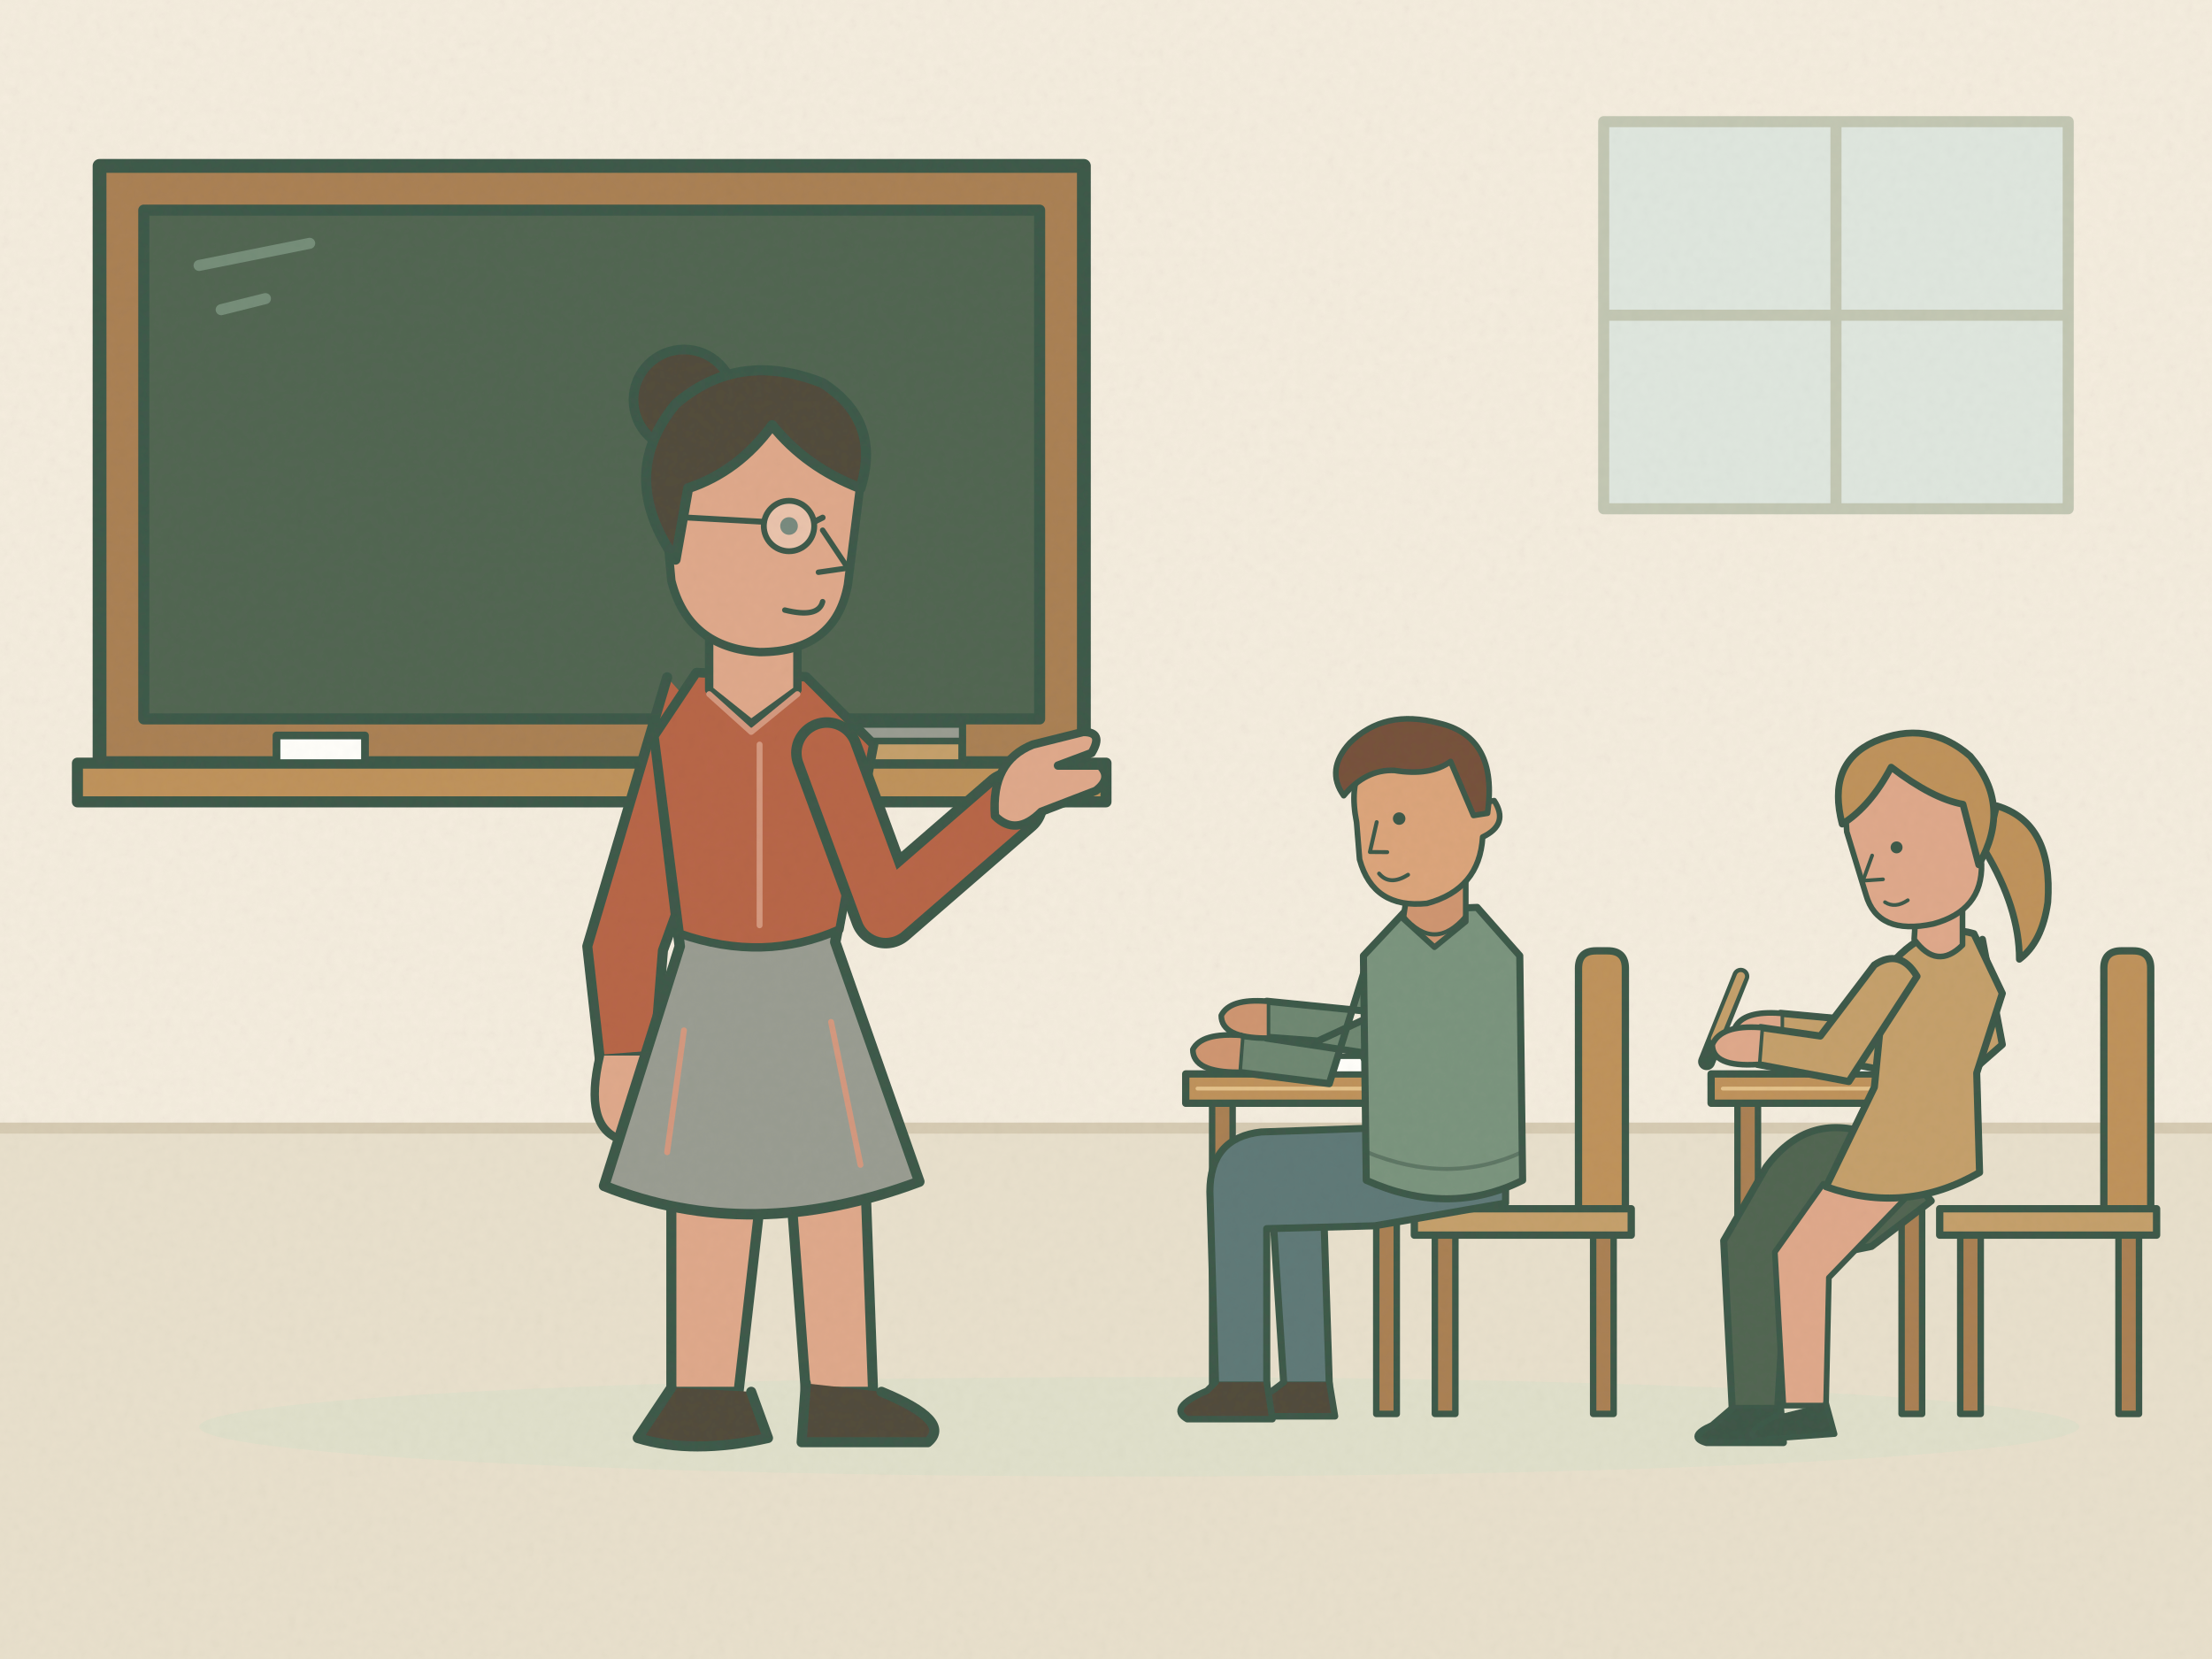
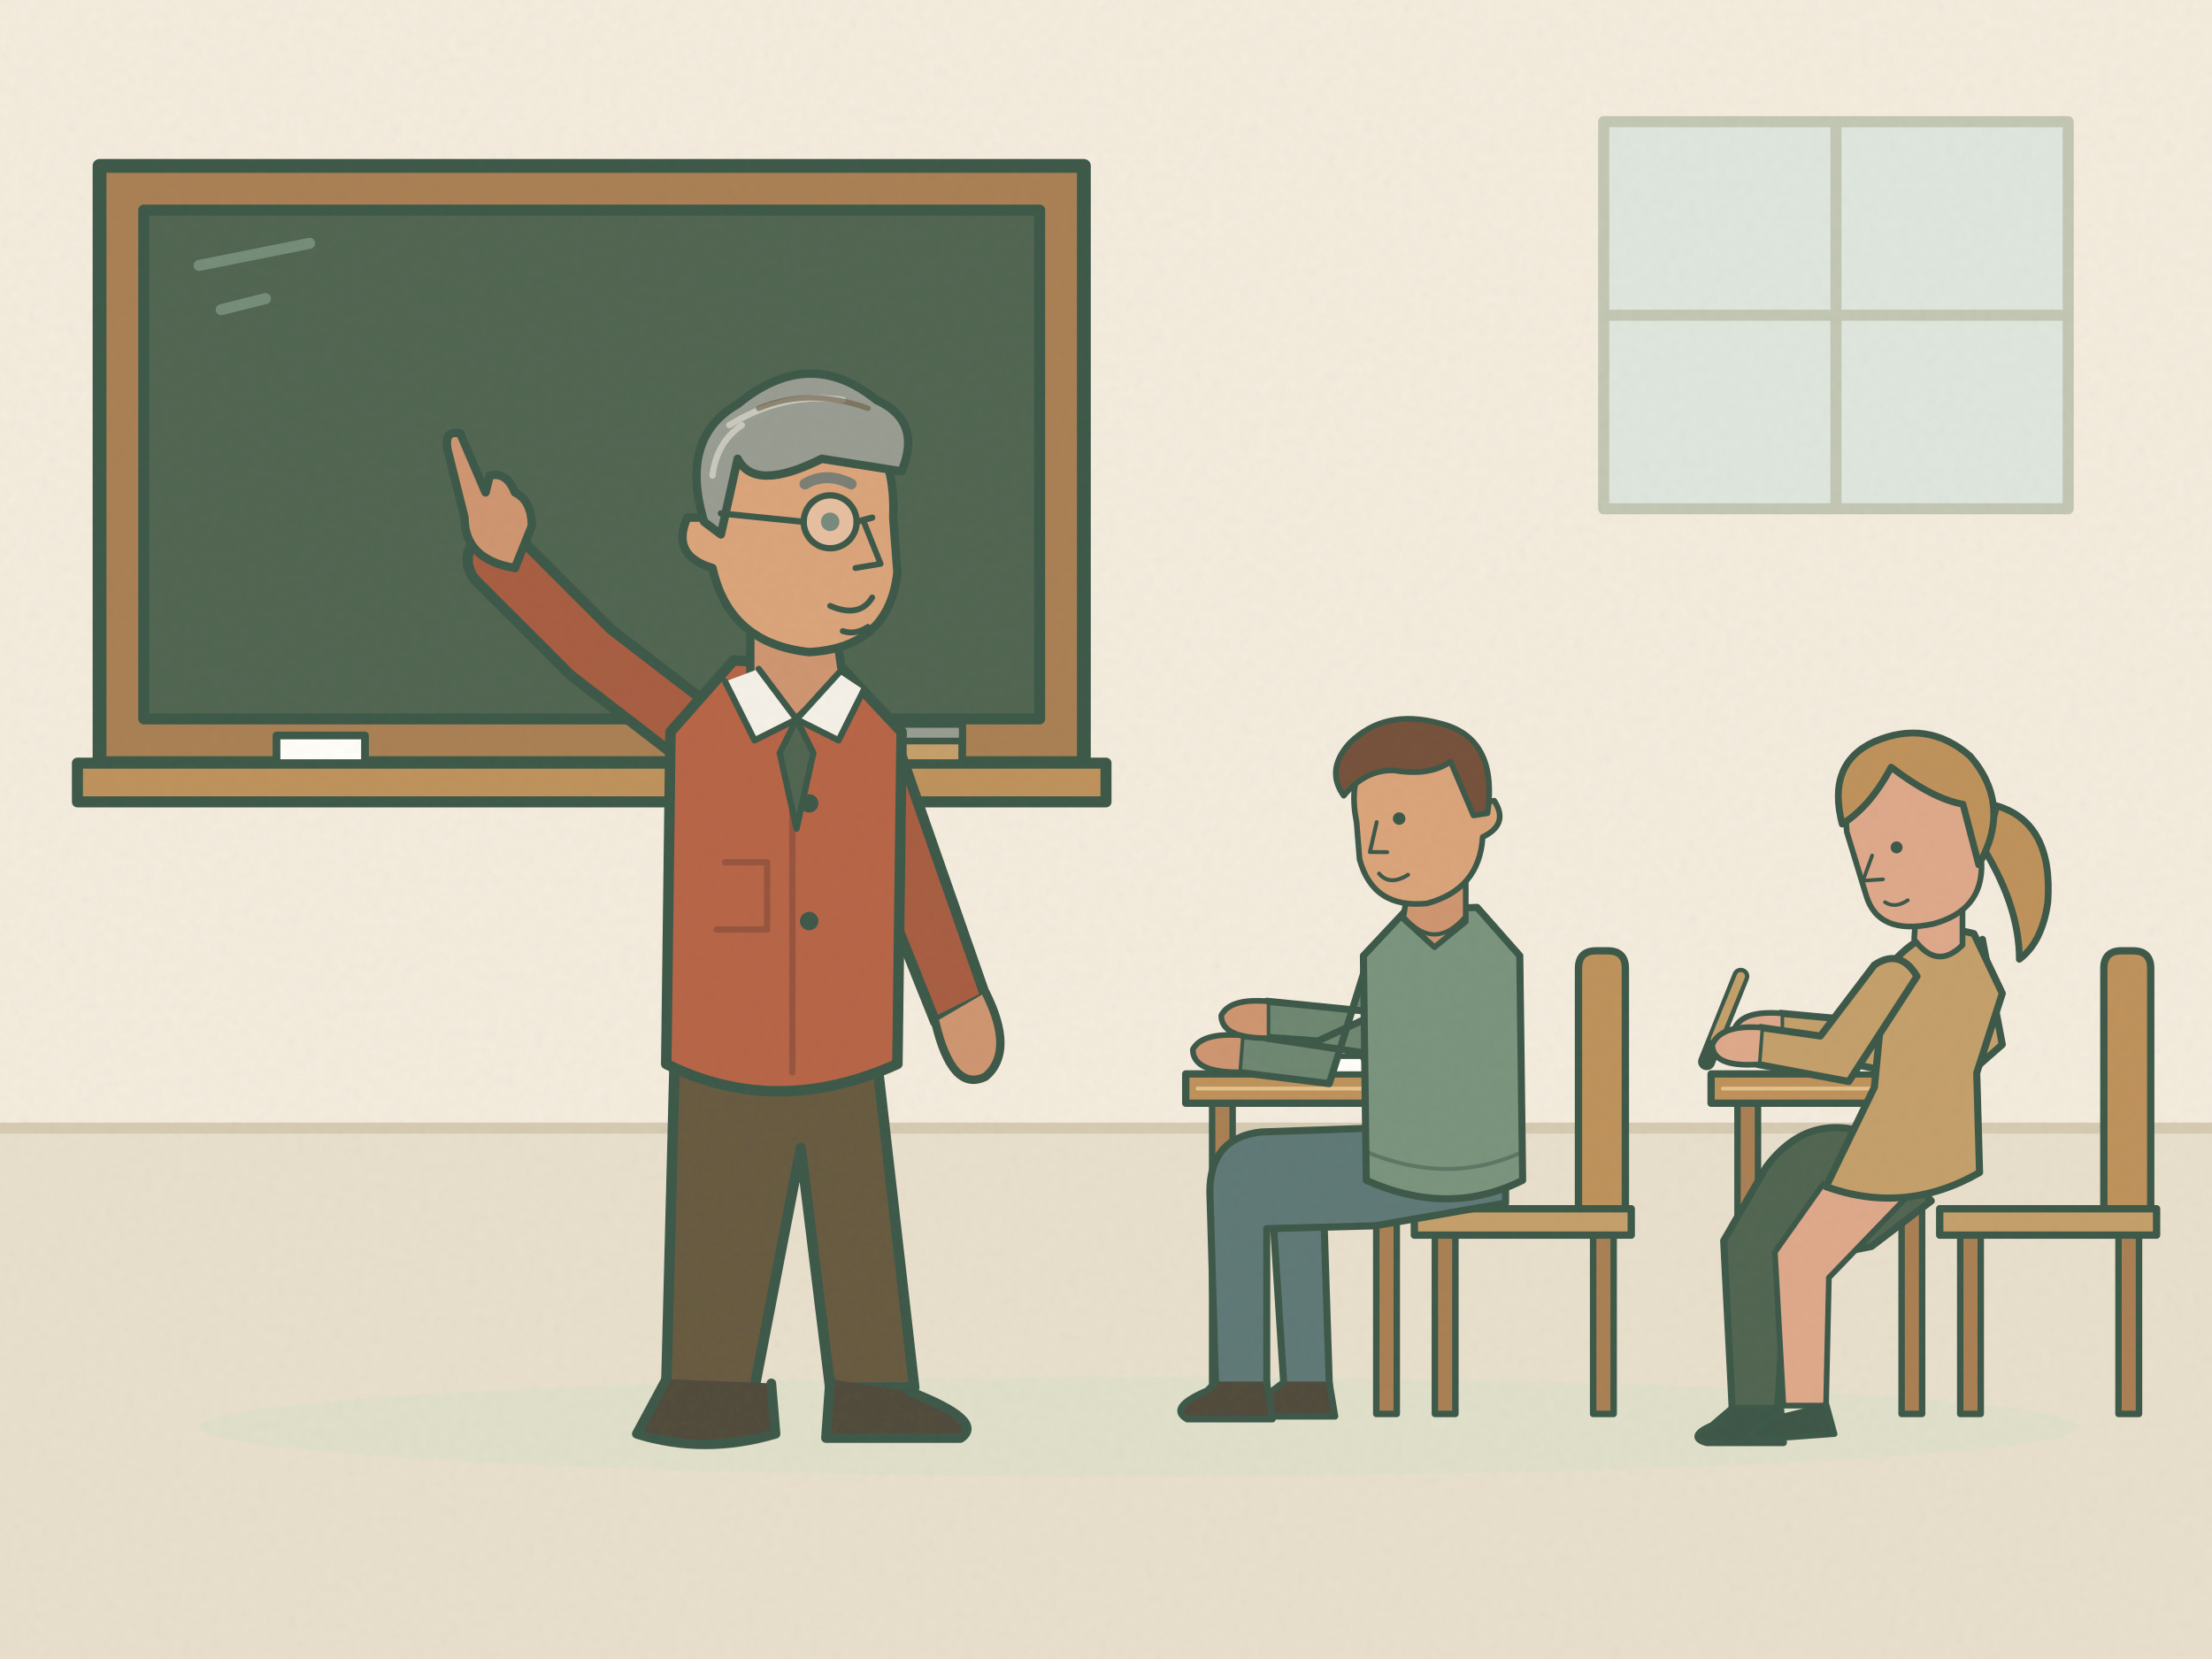
<svg xmlns="http://www.w3.org/2000/svg" width="400" height="300" viewBox="0 0 400 300">
  <defs>
    <filter id="grain">
      <feTurbulence type="fractalNoise" baseFrequency="0.58" numOctaves="3" stitchTiles="stitch" />
      <feColorMatrix type="saturate" values="0" />
      <feComponentTransfer>
        <feFuncA type="linear" slope="0.08" />
      </feComponentTransfer>
      <feBlend mode="multiply" in2="SourceGraphic" />
    </filter>
  </defs>
  <rect width="400" height="300" fill="#f4ecdd" />
  <g filter="url(#grain)">
    <path d="M0 204H400V300H0Z" fill="#e8e0cc" />
    <path d="M0 204H400" stroke="#d6cbb2" stroke-width="2" />
    <g stroke="#405a4b" stroke-linecap="round" stroke-linejoin="round">
      <path d="M18 30H196V138H18Z" fill="#aa8154" stroke-width="2.5" />
      <path d="M26 38H188V130H26Z" fill="#526653" stroke-width="2" />
      <path d="M36 48L56 44M40 56L48 54" fill="none" stroke="#768e79" stroke-width="2" />
      <path d="M14 138H200V145H14Z" fill="#bf935b" stroke-width="2" />
      <path d="M50 133H66V138H50Z" fill="#fffef9" stroke-width="1.4" />
      <path d="M150 131H174V138H150Z" fill="#c5a06c" stroke-width="1.4" />
      <path d="M150 131H174V134H150Z" fill="#9a9d92" stroke-width="1.2" />
    </g>
    <g stroke="#c3c7b3" stroke-width="2" stroke-linejoin="round">
      <path d="M290 22H374V92H290Z" fill="#dfe6de" />
      <path d="M332 22V92M290 57H374" fill="none" />
    </g>
    <ellipse cx="206" cy="258" rx="170" ry="9" fill="#dce0ca" opacity=".66" />
-     <g transform="translate(34 48) scale(.76)">
+     <g transform="translate(46 48) scale(.76)">
      <g stroke="#405a4b" stroke-linecap="round" stroke-linejoin="round">
-         <path d="M115 214L115 268H131L137 215M143 214L147 268H163L161 213" fill="#dfa98b" stroke-width="2.4" />
-         <path d="M115 267L107 279Q120 283 138 279L134 268M147 266L146 280H176Q182 275 165 268" fill="#534d3e" stroke-width="2.4" />
-         <path d="M114 98L95 162 98 189 111 188 113 163 130 116" fill="#b8664a" stroke-width="2.4" />
-         <path d="M98 188Q94 205 103 208Q112 208 111 188" fill="#dfa98b" stroke-width="2" />
-         <path d="M121 97L111 112 117 162 99 219Q134 233 174 218L154 161 163 114 147 98Z" fill="#9a9d92" stroke-width="2.5" />
-         <path d="M121 97L111 112 117 159Q137 166 155 158L163 114 147 98Z" fill="#b8664a" stroke-width="2" />
-         <circle cx="118" cy="32" r="12" fill="#534d3e" stroke-width="2.3" />
-         <path d="M124 84V101L134 109 145 101 145 83" fill="#dfa98b" stroke-width="2" />
-         <path d="M113 53Q113 29 134 28Q156 28 160 52L157 76Q154 92 136 92Q119 91 115 75Z" fill="#dfa98b" stroke-width="2" />
-         <path d="M116 70Q102 50 116 33Q131 20 151 28Q165 37 160 53Q147 48 139 38Q131 49 119 53Z" fill="#534d3e" stroke-width="2.4" />
-         <circle cx="143" cy="62" r="1.6" fill="#405a4b" />
-         <circle cx="143" cy="62" r="6" fill="#fffef9" fill-opacity=".3" stroke-width="1.4" />
-         <path d="M137 61L119 60M149 61L151 60" fill="none" stroke-width="1.4" />
-         <path d="M151 63L157 72 150 73M142 82Q150 84 151 80" fill="none" stroke-width="1.3" />
-         <path d="M124 102L134 111 145 102M136 114V157M118 182L114 211M153 180L160 214" fill="none" stroke="#d4997f" stroke-width="1.4" />
-         <path d="M152 116L166 154 196 128" fill="none" stroke-width="17" />
-         <path d="M152 116L166 154 196 128" fill="none" stroke="#b8664a" stroke-width="12" />
-         <path d="M192 131Q191 118 201 114L213 111Q218 111 215 116L207 119 217 119Q220 122 216 125L203 130Q197 136 192 131Z" fill="#dfa98b" stroke-width="2" />
+         <path d="M106 112L80 92 58 70" fill="none" stroke-width="17" />
+         <path d="M106 112L80 92 58 70" fill="none" stroke="#a95e45" stroke-width="12" />
+         <path d="M62 72Q50 70 50 60L46 44Q45 39 49 40L55 54 56 50Q60 49 62 54Q66 56 66 62Z" fill="#cf9671" stroke-width="2" />
+         <path d="M100 189L98 267 119 267 130 210 137 267 157 267 148 188Z" fill="#695b43" stroke-width="2.5" />
+         <path d="M98 265L91 278Q107 283 124 278L123 266M137 265L136 279 168 279Q174 275 156 268" fill="#534d3e" stroke-width="2.3" />
+         <path d="M152 111L174 174 162 180 142 130" fill="#a95e45" stroke-width="2.5" />
+         <path d="M174 173Q181 187 174 193Q166 197 162 180" fill="#cf9671" stroke-width="2" />
+         <path d="M114 94L99 111 98 190Q124 203 153 190L154 111 139 95Z" fill="#b8664a" stroke-width="2.5" />
+         <path d="M128 101V192M112 142H122V158H110" fill="none" stroke="#98573f" stroke-width="1.5" />
+         <circle cx="132" cy="128" r="1.7" fill="#405a4b" />
+         <circle cx="132" cy="156" r="1.7" fill="#405a4b" />
+         <path d="M118 81V99L129 108 140 98 137 78" fill="#cf9671" stroke-width="2" />
+         <path d="M106 53Q109 32 131 33Q153 35 152 60L153 73Q151 91 132 92Q113 90 109 72Q99 69 103 60L109 60" fill="#dba57c" stroke-width="2" />
+         <path d="M107 61Q101 41 115 33Q132 19 148 32Q159 37 154 49L135 46Q119 54 115 46L111 64Z" fill="#9a9d92" stroke-width="2" />
+         <path d="M113 38Q126 30 140 32M109 50Q110 42 116 38" fill="none" stroke="#c9c9bd" stroke-width="1.5" />
+         <path d="M120 34Q132 29 146 34" fill="none" stroke="#695b43" stroke-width="1.3" opacity=".6" />
+         <path d="M145 61L149 71 143 72M137 81Q144 84 147 79M140 87Q143 88 146 86" fill="none" stroke-width="1.4" />
+         <path d="M131 52Q136 49 142 52" fill="none" stroke="#7d8076" stroke-width="2.6" />
+         <circle cx="137" cy="61" r="1.7" fill="#405a4b" />
+         <circle cx="137" cy="61" r="6.3" fill="#fffef9" fill-opacity=".3" stroke-width="1.5" />
+         <path d="M130.7 61L111 59M143.3 61L147 60" fill="none" stroke-width="1.5" />
+         <path d="M120 96L129 108 119 113 112 99M139 97L129 108 139 113 145 101" fill="#f5f1e7" stroke-width="1.5" />
+         <path d="M129 108L125 116 129 134 133 116Z" fill="#526653" stroke-width="1.5" />
      </g>
    </g>
    <g transform="translate(366 120) scale(-.53 .53)">
      <g stroke="#405a4b" stroke-linecap="round" stroke-linejoin="round">
        <path d="M136 186V104Q136 98 142 98H146Q152 98 152 104V186Z" fill="#bf935b" stroke-width="2.5" />
        <path d="M140 195H147V256H140ZM194 195H201V256H194Z" fill="#aa8154" stroke-width="2.2" />
        <path d="M134 186H208V195H134Z" fill="#c5a06c" stroke-width="2.5" />
        <path d="M214 150H221V256H214ZM270 150H277V256H270Z" fill="#aa8154" stroke-width="2.2" />
        <path d="M204 140H286V150H204Z" fill="#bf935b" stroke-width="2.5" />
        <path d="M208 145H282" stroke="#e4c28b" stroke-width="1.3" />
        <path d="M222 140H262L258 134H226Z" fill="#fffef9" stroke-width="1.8" />
      </g>
      <g transform="translate(76 -8) scale(.97)">
        <g stroke="#405a4b" stroke-linecap="round" stroke-linejoin="round">
          <path d="M168 200L166 262H182L186 200Z" fill="#607a78" stroke-width="2.5" />
          <path d="M166 261L164 273H192Q198 270 186 264L182 261" fill="#534d3e" stroke-width="2.3" />
          <path d="M104 170L190 173Q208 175 208 194L206 262H188L188 207 150 206 104 198Z" fill="#607a78" stroke-width="2.5" />
          <path d="M188 261L186 274H216Q223 270 209 264L206 261" fill="#534d3e" stroke-width="2.3" />
          <path d="M104 110L122 150 188 140 188 127 138 132 122 108M152 111L166 156 198 152 197 139 170 141 142 128" fill="#6f8872" stroke-width="2.5" />
          <path d="M188 127Q201 126 204 132Q204 140 188 140M197 139Q211 138 214 144Q214 152 198 152" fill="#cf9671" stroke-width="2" />
          <path d="M114 94L99 111 98 190Q124 203 153 190L154 111 139 95Z" fill="#7c947e" stroke-width="2.5" />
          <path d="M98 180Q124 192 153 180" fill="none" stroke="#405a4b" stroke-width="1.4" opacity=".5" />
          <path d="M118 81V99L129 108 140 98 137 78" fill="#cf9671" stroke-width="2" />
          <path d="M118 97Q129 110 140 97" fill="none" stroke-width="1.5" />
          <g transform="rotate(9 128 90)">
            <path d="M106 53Q109 32 131 33Q153 35 152 60L153 73Q151 91 132 92Q113 90 109 72Q99 69 103 60L109 60" fill="#dba57c" stroke-width="2" />
            <path d="M106 64Q98 38 118 30Q136 22 150 32Q160 40 155 50Q146 42 136 44Q124 48 116 44L111 64Z" fill="#77533e" stroke-width="2" />
            <path d="M145 61L149 71 143 72M137 81Q144 84 147 79" fill="none" stroke-width="1.4" />
            <circle cx="137" cy="61" r="1.7" fill="#405a4b" />
          </g>
        </g>
      </g>
    </g>
    <g transform="translate(461 120) scale(-.53 .53)">
      <g stroke="#405a4b" stroke-linecap="round" stroke-linejoin="round">
        <path d="M136 186V104Q136 98 142 98H146Q152 98 152 104V186Z" fill="#bf935b" stroke-width="2.5" />
        <path d="M140 195H147V256H140ZM194 195H201V256H194Z" fill="#aa8154" stroke-width="2.2" />
        <path d="M134 186H208V195H134Z" fill="#c5a06c" stroke-width="2.5" />
        <path d="M214 150H221V256H214ZM270 150H277V256H270Z" fill="#aa8154" stroke-width="2.2" />
        <path d="M204 140H286V150H204Z" fill="#bf935b" stroke-width="2.5" />
        <path d="M208 145H282" stroke="#e4c28b" stroke-width="1.3" />
        <path d="M222 140H262L258 134H226Z" fill="#fffef9" stroke-width="1.8" />
      </g>
      <g transform="translate(78 0) scale(.97)">
        <g stroke="#405a4b" stroke-linecap="round" stroke-linejoin="round">
          <path d="M157 166Q180 157 195 177L210 203 207 262 191 262 188 211 158 205 137 189Z" fill="#526653" stroke-width="2.5" />
          <path d="M190 262L189 274H216Q223 272 214 268L207 262" fill="#3f584a" stroke-width="2.5" />
          <path d="M146 188L173 216 174 261 189 261 192 207 175 183" fill="#dfa98b" stroke-width="2" />
          <path d="M174 260L171 271 198 273Q204 270 190 264" fill="#3f584a" stroke-width="2" />
          <path d="M119 97L112 134 128 148 190 136 190 123 136 128 132 112" fill="#c5a06c" stroke-width="2.5" />
          <path d="M190 123Q203 122 206 128Q206 136 190 136" fill="#dfa98b" stroke-width="2" />
          <path d="M122 95Q139 90 153 108L157 149 174 184Q146 194 120 179L121 144 112 116Z" fill="#c5a06c" stroke-width="2.5" />
          <path d="M114 50Q94 56 96 84Q98 98 106 104Q106 86 118 66Z" fill="#bf935b" stroke-width="2.4" />
          <path d="M126 83V99Q135 108 143 97L142 81" fill="#dfa98b" stroke-width="2" />
          <g transform="rotate(12 134 88)">
            <path d="M114 52Q113 28 136 28Q157 28 160 53L158 76Q157 91 137 91Q119 90 116 74Z" fill="#dfa98b" stroke-width="2" />
            <path d="M117 74Q101 56 112 36Q124 20 144 24Q162 28 161 50Q150 46 140 34Q128 48 118 52Z" fill="#bf935b" stroke-width="2.4" />
            <circle cx="144" cy="62" r="1.6" fill="#405a4b" />
            <path d="M153 63L158 71 151 72M144 81Q149 83 152 80" fill="none" stroke-width="1.3" />
          </g>
          <path d="M142 110Q148 100 157 106L176 131 197 128 198 141 166 147Z" fill="#c5a06c" stroke-width="2.5" />
          <path d="M204 110L216 140" fill="none" stroke-width="6" />
          <path d="M204 110L213 132" fill="none" stroke="#c5a06c" stroke-width="3" />
          <path d="M197 128Q211 127 214 134Q214 142 198 141" fill="#dfa98b" stroke-width="2" />
        </g>
      </g>
    </g>
  </g>
</svg>
